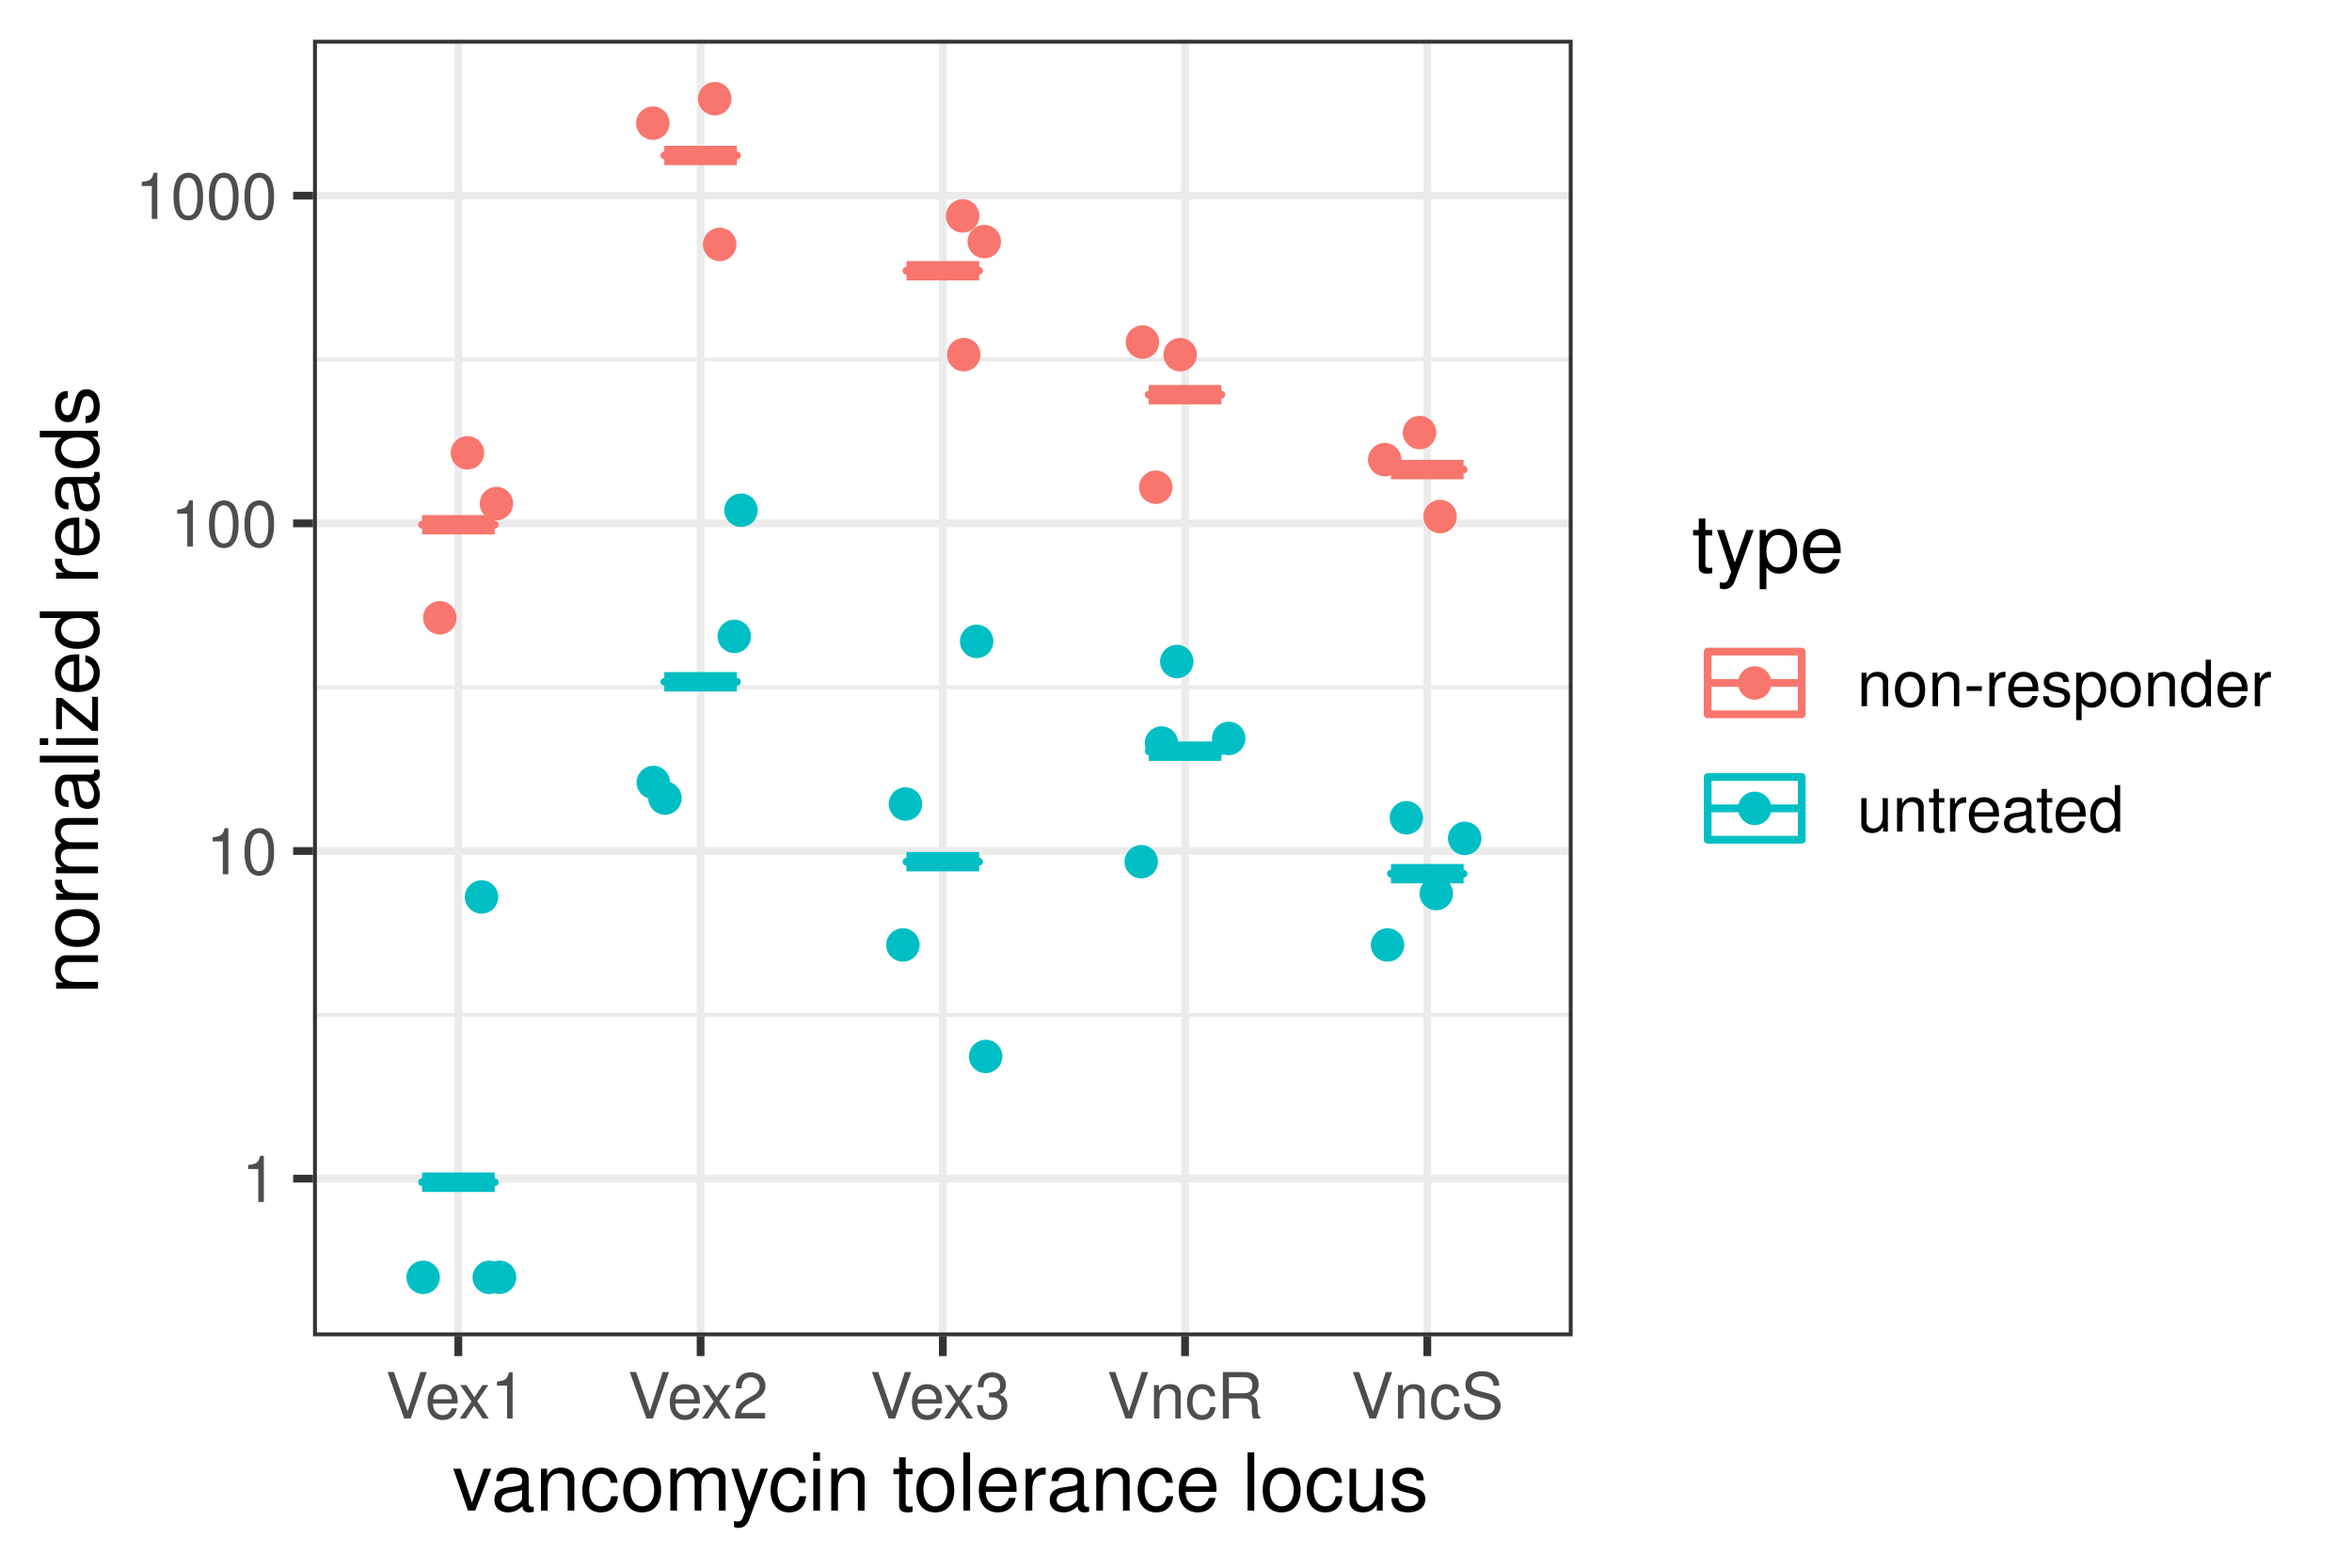
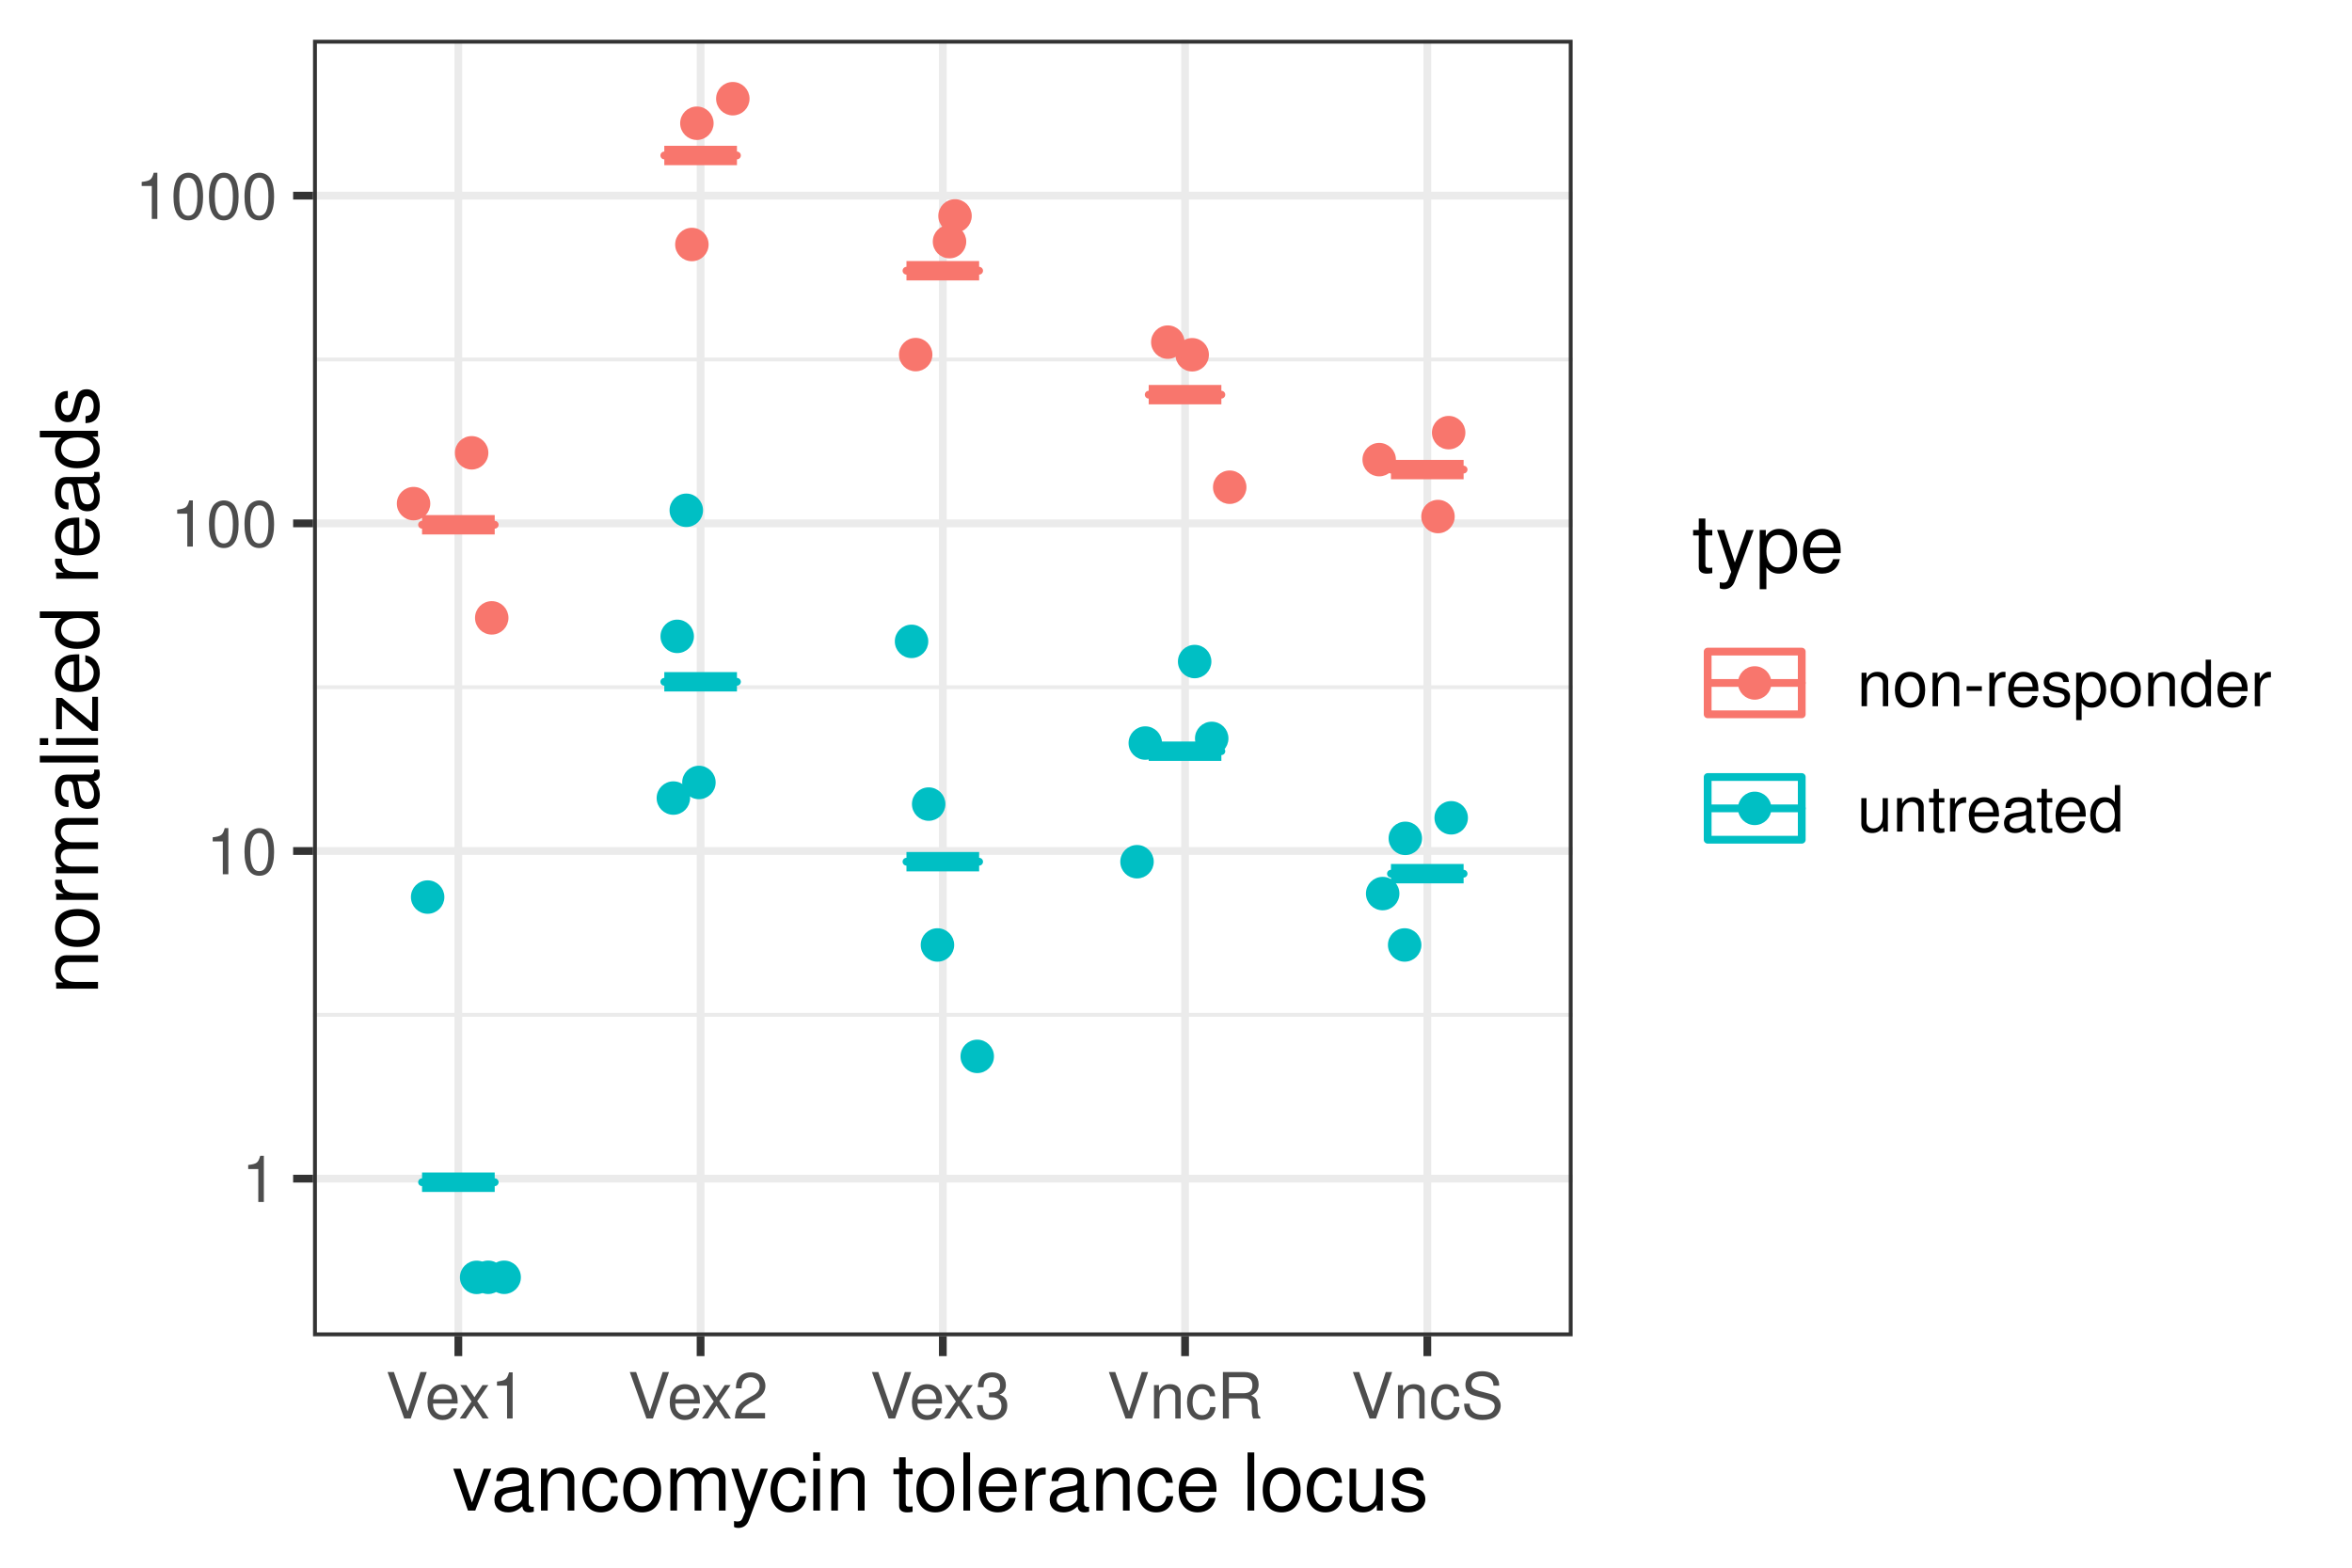
<svg xmlns="http://www.w3.org/2000/svg" viewBox="0 0 324.00 216.00">
  <defs>
    <style type="text/css">
    line, polyline, polygon, path, rect, circle {
      fill: none;
      stroke: #000000;
      stroke-linecap: round;
      stroke-linejoin: round;
      stroke-miterlimit: 10.00;
    }
  </style>
  </defs>
  <rect width="100%" height="100%" style="stroke: none; fill: #FFFFFF;" />
  <rect x="0.00" y="0" width="324.00" height="216.00" style="stroke-width: 1.07; stroke: #FFFFFF; fill: #FFFFFF;" />
  <defs>
    <clipPath id="cpNDMuMTJ8MjE2LjY0fDE4NC4xMXw1LjQ4">
      <rect x="43.12" y="5.48" width="173.52" height="178.64" />
    </clipPath>
  </defs>
  <rect x="43.12" y="5.48" width="173.52" height="178.64" style="stroke-width: 1.07; stroke: none; fill: #FFFFFF;" clip-path="url(#cpNDMuMTJ8MjE2LjY0fDE4NC4xMXw1LjQ4)" />
  <polyline points="43.12,139.83 216.64,139.83 " style="stroke-width: 0.53; stroke: #EBEBEB; stroke-linecap: butt;" clip-path="url(#cpNDMuMTJ8MjE2LjY0fDE4NC4xMXw1LjQ4)" />
  <polyline points="43.12,94.68 216.64,94.68 " style="stroke-width: 0.53; stroke: #EBEBEB; stroke-linecap: butt;" clip-path="url(#cpNDMuMTJ8MjE2LjY0fDE4NC4xMXw1LjQ4)" />
  <polyline points="43.12,49.53 216.64,49.53 " style="stroke-width: 0.53; stroke: #EBEBEB; stroke-linecap: butt;" clip-path="url(#cpNDMuMTJ8MjE2LjY0fDE4NC4xMXw1LjQ4)" />
  <polyline points="43.12,162.40 216.64,162.40 " style="stroke-width: 1.07; stroke: #EBEBEB; stroke-linecap: butt;" clip-path="url(#cpNDMuMTJ8MjE2LjY0fDE4NC4xMXw1LjQ4)" />
  <polyline points="43.12,117.25 216.64,117.25 " style="stroke-width: 1.07; stroke: #EBEBEB; stroke-linecap: butt;" clip-path="url(#cpNDMuMTJ8MjE2LjY0fDE4NC4xMXw1LjQ4)" />
  <polyline points="43.12,72.11 216.64,72.11 " style="stroke-width: 1.07; stroke: #EBEBEB; stroke-linecap: butt;" clip-path="url(#cpNDMuMTJ8MjE2LjY0fDE4NC4xMXw1LjQ4)" />
  <polyline points="43.12,26.96 216.64,26.96 " style="stroke-width: 1.07; stroke: #EBEBEB; stroke-linecap: butt;" clip-path="url(#cpNDMuMTJ8MjE2LjY0fDE4NC4xMXw1LjQ4)" />
  <polyline points="63.14,184.11 63.14,5.48 " style="stroke-width: 1.07; stroke: #EBEBEB; stroke-linecap: butt;" clip-path="url(#cpNDMuMTJ8MjE2LjY0fDE4NC4xMXw1LjQ4)" />
  <polyline points="96.51,184.11 96.51,5.48 " style="stroke-width: 1.07; stroke: #EBEBEB; stroke-linecap: butt;" clip-path="url(#cpNDMuMTJ8MjE2LjY0fDE4NC4xMXw1LjQ4)" />
  <polyline points="129.88,184.11 129.88,5.48 " style="stroke-width: 1.07; stroke: #EBEBEB; stroke-linecap: butt;" clip-path="url(#cpNDMuMTJ8MjE2LjY0fDE4NC4xMXw1LjQ4)" />
  <polyline points="163.25,184.11 163.25,5.48 " style="stroke-width: 1.07; stroke: #EBEBEB; stroke-linecap: butt;" clip-path="url(#cpNDMuMTJ8MjE2LjY0fDE4NC4xMXw1LjQ4)" />
  <polyline points="196.62,184.11 196.62,5.48 " style="stroke-width: 1.07; stroke: #EBEBEB; stroke-linecap: butt;" clip-path="url(#cpNDMuMTJ8MjE2LjY0fDE4NC4xMXw1LjQ4)" />
-   <circle cx="99.14" cy="33.68" r="1.95" style="stroke-width: 0.71; stroke: #F8766D; fill: #F8766D;" clip-path="url(#cpNDMuMTJ8MjE2LjY0fDE4NC4xMXw1LjQ4)" />
-   <circle cx="198.38" cy="71.17" r="1.95" style="stroke-width: 0.71; stroke: #F8766D; fill: #F8766D;" clip-path="url(#cpNDMuMTJ8MjE2LjY0fDE4NC4xMXw1LjQ4)" />
-   <circle cx="132.76" cy="48.86" r="1.95" style="stroke-width: 0.71; stroke: #F8766D; fill: #F8766D;" clip-path="url(#cpNDMuMTJ8MjE2LjY0fDE4NC4xMXw1LjQ4)" />
-   <circle cx="159.21" cy="67.13" r="1.95" style="stroke-width: 0.71; stroke: #F8766D; fill: #F8766D;" clip-path="url(#cpNDMuMTJ8MjE2LjY0fDE4NC4xMXw1LjQ4)" />
-   <circle cx="60.59" cy="85.12" r="1.95" style="stroke-width: 0.71; stroke: #F8766D; fill: #F8766D;" clip-path="url(#cpNDMuMTJ8MjE2LjY0fDE4NC4xMXw1LjQ4)" />
-   <circle cx="102.08" cy="70.30" r="1.95" style="stroke-width: 0.71; stroke: #00BFC4; fill: #00BFC4;" clip-path="url(#cpNDMuMTJ8MjE2LjY0fDE4NC4xMXw1LjQ4)" />
-   <circle cx="193.74" cy="112.67" r="1.95" style="stroke-width: 0.71; stroke: #00BFC4; fill: #00BFC4;" clip-path="url(#cpNDMuMTJ8MjE2LjY0fDE4NC4xMXw1LjQ4)" />
-   <circle cx="134.54" cy="88.37" r="1.95" style="stroke-width: 0.71; stroke: #00BFC4; fill: #00BFC4;" clip-path="url(#cpNDMuMTJ8MjE2LjY0fDE4NC4xMXw1LjQ4)" />
-   <circle cx="169.26" cy="101.74" r="1.95" style="stroke-width: 0.71; stroke: #00BFC4; fill: #00BFC4;" clip-path="url(#cpNDMuMTJ8MjE2LjY0fDE4NC4xMXw1LjQ4)" />
-   <circle cx="66.33" cy="123.59" r="1.95" style="stroke-width: 0.71; stroke: #00BFC4; fill: #00BFC4;" clip-path="url(#cpNDMuMTJ8MjE2LjY0fDE4NC4xMXw1LjQ4)" />
-   <circle cx="90.00" cy="107.81" r="1.95" style="stroke-width: 0.71; stroke: #00BFC4; fill: #00BFC4;" clip-path="url(#cpNDMuMTJ8MjE2LjY0fDE4NC4xMXw1LjQ4)" />
-   <circle cx="197.85" cy="123.12" r="1.95" style="stroke-width: 0.71; stroke: #00BFC4; fill: #00BFC4;" clip-path="url(#cpNDMuMTJ8MjE2LjY0fDE4NC4xMXw1LjQ4)" />
-   <circle cx="135.78" cy="145.56" r="1.95" style="stroke-width: 0.71; stroke: #00BFC4; fill: #00BFC4;" clip-path="url(#cpNDMuMTJ8MjE2LjY0fDE4NC4xMXw1LjQ4)" />
-   <circle cx="157.21" cy="118.73" r="1.95" style="stroke-width: 0.71; stroke: #00BFC4; fill: #00BFC4;" clip-path="url(#cpNDMuMTJ8MjE2LjY0fDE4NC4xMXw1LjQ4)" />
-   <circle cx="58.29" cy="176.00" r="1.95" style="stroke-width: 0.71; stroke: #00BFC4; fill: #00BFC4;" clip-path="url(#cpNDMuMTJ8MjE2LjY0fDE4NC4xMXw1LjQ4)" />
-   <circle cx="98.46" cy="13.60" r="1.95" style="stroke-width: 0.71; stroke: #F8766D; fill: #F8766D;" clip-path="url(#cpNDMuMTJ8MjE2LjY0fDE4NC4xMXw1LjQ4)" />
-   <circle cx="195.55" cy="59.60" r="1.95" style="stroke-width: 0.71; stroke: #F8766D; fill: #F8766D;" clip-path="url(#cpNDMuMTJ8MjE2LjY0fDE4NC4xMXw1LjQ4)" />
-   <circle cx="132.61" cy="29.75" r="1.95" style="stroke-width: 0.71; stroke: #F8766D; fill: #F8766D;" clip-path="url(#cpNDMuMTJ8MjE2LjY0fDE4NC4xMXw1LjQ4)" />
-   <circle cx="157.38" cy="47.13" r="1.95" style="stroke-width: 0.71; stroke: #F8766D; fill: #F8766D;" clip-path="url(#cpNDMuMTJ8MjE2LjY0fDE4NC4xMXw1LjQ4)" />
-   <circle cx="64.39" cy="62.39" r="1.95" style="stroke-width: 0.71; stroke: #F8766D; fill: #F8766D;" clip-path="url(#cpNDMuMTJ8MjE2LjY0fDE4NC4xMXw1LjQ4)" />
-   <circle cx="89.93" cy="16.97" r="1.95" style="stroke-width: 0.71; stroke: #F8766D; fill: #F8766D;" clip-path="url(#cpNDMuMTJ8MjE2LjY0fDE4NC4xMXw1LjQ4)" />
-   <circle cx="190.75" cy="63.33" r="1.95" style="stroke-width: 0.71; stroke: #F8766D; fill: #F8766D;" clip-path="url(#cpNDMuMTJ8MjE2LjY0fDE4NC4xMXw1LjQ4)" />
-   <circle cx="135.59" cy="33.29" r="1.95" style="stroke-width: 0.71; stroke: #F8766D; fill: #F8766D;" clip-path="url(#cpNDMuMTJ8MjE2LjY0fDE4NC4xMXw1LjQ4)" />
-   <circle cx="162.57" cy="48.87" r="1.95" style="stroke-width: 0.71; stroke: #F8766D; fill: #F8766D;" clip-path="url(#cpNDMuMTJ8MjE2LjY0fDE4NC4xMXw1LjQ4)" />
-   <circle cx="68.39" cy="69.38" r="1.95" style="stroke-width: 0.71; stroke: #F8766D; fill: #F8766D;" clip-path="url(#cpNDMuMTJ8MjE2LjY0fDE4NC4xMXw1LjQ4)" />
-   <circle cx="101.15" cy="87.68" r="1.95" style="stroke-width: 0.71; stroke: #00BFC4; fill: #00BFC4;" clip-path="url(#cpNDMuMTJ8MjE2LjY0fDE4NC4xMXw1LjQ4)" />
-   <circle cx="201.77" cy="115.51" r="1.95" style="stroke-width: 0.71; stroke: #00BFC4; fill: #00BFC4;" clip-path="url(#cpNDMuMTJ8MjE2LjY0fDE4NC4xMXw1LjQ4)" />
-   <circle cx="124.73" cy="110.78" r="1.95" style="stroke-width: 0.71; stroke: #00BFC4; fill: #00BFC4;" clip-path="url(#cpNDMuMTJ8MjE2LjY0fDE4NC4xMXw1LjQ4)" />
-   <circle cx="160.00" cy="102.38" r="1.95" style="stroke-width: 0.71; stroke: #00BFC4; fill: #00BFC4;" clip-path="url(#cpNDMuMTJ8MjE2LjY0fDE4NC4xMXw1LjQ4)" />
-   <circle cx="67.40" cy="176.00" r="1.95" style="stroke-width: 0.71; stroke: #00BFC4; fill: #00BFC4;" clip-path="url(#cpNDMuMTJ8MjE2LjY0fDE4NC4xMXw1LjQ4)" />
-   <circle cx="91.60" cy="109.96" r="1.95" style="stroke-width: 0.71; stroke: #00BFC4; fill: #00BFC4;" clip-path="url(#cpNDMuMTJ8MjE2LjY0fDE4NC4xMXw1LjQ4)" />
-   <circle cx="191.14" cy="130.20" r="1.95" style="stroke-width: 0.71; stroke: #00BFC4; fill: #00BFC4;" clip-path="url(#cpNDMuMTJ8MjE2LjY0fDE4NC4xMXw1LjQ4)" />
-   <circle cx="124.38" cy="130.20" r="1.95" style="stroke-width: 0.71; stroke: #00BFC4; fill: #00BFC4;" clip-path="url(#cpNDMuMTJ8MjE2LjY0fDE4NC4xMXw1LjQ4)" />
-   <circle cx="162.11" cy="91.15" r="1.95" style="stroke-width: 0.71; stroke: #00BFC4; fill: #00BFC4;" clip-path="url(#cpNDMuMTJ8MjE2LjY0fDE4NC4xMXw1LjQ4)" />
-   <circle cx="68.82" cy="175.99" r="1.95" style="stroke-width: 0.71; stroke: #00BFC4; fill: #00BFC4;" clip-path="url(#cpNDMuMTJ8MjE2LjY0fDE4NC4xMXw1LjQ4)" />
+   <circle cx="95.31" cy="33.69" r="1.95" style="stroke-width: 0.71; stroke: #F8766D; fill: #F8766D;" clip-path="url(#cpNDMuMTJ8MjE2LjY0fDE4NC4xMXw1LjQ4)" />
+   <circle cx="198.09" cy="71.17" r="1.95" style="stroke-width: 0.71; stroke: #F8766D; fill: #F8766D;" clip-path="url(#cpNDMuMTJ8MjE2LjY0fDE4NC4xMXw1LjQ4)" />
+   <circle cx="126.14" cy="48.86" r="1.95" style="stroke-width: 0.71; stroke: #F8766D; fill: #F8766D;" clip-path="url(#cpNDMuMTJ8MjE2LjY0fDE4NC4xMXw1LjQ4)" />
+   <circle cx="169.40" cy="67.13" r="1.95" style="stroke-width: 0.71; stroke: #F8766D; fill: #F8766D;" clip-path="url(#cpNDMuMTJ8MjE2LjY0fDE4NC4xMXw1LjQ4)" />
+   <circle cx="67.74" cy="85.13" r="1.95" style="stroke-width: 0.71; stroke: #F8766D; fill: #F8766D;" clip-path="url(#cpNDMuMTJ8MjE2LjY0fDE4NC4xMXw1LjQ4)" />
+   <circle cx="94.54" cy="70.31" r="1.95" style="stroke-width: 0.71; stroke: #00BFC4; fill: #00BFC4;" clip-path="url(#cpNDMuMTJ8MjE2LjY0fDE4NC4xMXw1LjQ4)" />
+   <circle cx="199.91" cy="112.68" r="1.95" style="stroke-width: 0.71; stroke: #00BFC4; fill: #00BFC4;" clip-path="url(#cpNDMuMTJ8MjE2LjY0fDE4NC4xMXw1LjQ4)" />
+   <circle cx="125.57" cy="88.37" r="1.95" style="stroke-width: 0.71; stroke: #00BFC4; fill: #00BFC4;" clip-path="url(#cpNDMuMTJ8MjE2LjY0fDE4NC4xMXw1LjQ4)" />
+   <circle cx="166.92" cy="101.74" r="1.95" style="stroke-width: 0.71; stroke: #00BFC4; fill: #00BFC4;" clip-path="url(#cpNDMuMTJ8MjE2LjY0fDE4NC4xMXw1LjQ4)" />
+   <circle cx="58.91" cy="123.60" r="1.95" style="stroke-width: 0.71; stroke: #00BFC4; fill: #00BFC4;" clip-path="url(#cpNDMuMTJ8MjE2LjY0fDE4NC4xMXw1LjQ4)" />
+   <circle cx="96.28" cy="107.81" r="1.95" style="stroke-width: 0.71; stroke: #00BFC4; fill: #00BFC4;" clip-path="url(#cpNDMuMTJ8MjE2LjY0fDE4NC4xMXw1LjQ4)" />
+   <circle cx="190.47" cy="123.12" r="1.95" style="stroke-width: 0.71; stroke: #00BFC4; fill: #00BFC4;" clip-path="url(#cpNDMuMTJ8MjE2LjY0fDE4NC4xMXw1LjQ4)" />
+   <circle cx="134.62" cy="145.55" r="1.95" style="stroke-width: 0.71; stroke: #00BFC4; fill: #00BFC4;" clip-path="url(#cpNDMuMTJ8MjE2LjY0fDE4NC4xMXw1LjQ4)" />
+   <circle cx="156.63" cy="118.73" r="1.95" style="stroke-width: 0.71; stroke: #00BFC4; fill: #00BFC4;" clip-path="url(#cpNDMuMTJ8MjE2LjY0fDE4NC4xMXw1LjQ4)" />
+   <circle cx="67.25" cy="175.99" r="1.95" style="stroke-width: 0.71; stroke: #00BFC4; fill: #00BFC4;" clip-path="url(#cpNDMuMTJ8MjE2LjY0fDE4NC4xMXw1LjQ4)" />
+   <circle cx="100.95" cy="13.60" r="1.95" style="stroke-width: 0.71; stroke: #F8766D; fill: #F8766D;" clip-path="url(#cpNDMuMTJ8MjE2LjY0fDE4NC4xMXw1LjQ4)" />
+   <circle cx="199.56" cy="59.61" r="1.95" style="stroke-width: 0.71; stroke: #F8766D; fill: #F8766D;" clip-path="url(#cpNDMuMTJ8MjE2LjY0fDE4NC4xMXw1LjQ4)" />
+   <circle cx="131.56" cy="29.75" r="1.95" style="stroke-width: 0.71; stroke: #F8766D; fill: #F8766D;" clip-path="url(#cpNDMuMTJ8MjE2LjY0fDE4NC4xMXw1LjQ4)" />
+   <circle cx="160.87" cy="47.14" r="1.95" style="stroke-width: 0.71; stroke: #F8766D; fill: #F8766D;" clip-path="url(#cpNDMuMTJ8MjE2LjY0fDE4NC4xMXw1LjQ4)" />
+   <circle cx="64.97" cy="62.39" r="1.95" style="stroke-width: 0.71; stroke: #F8766D; fill: #F8766D;" clip-path="url(#cpNDMuMTJ8MjE2LjY0fDE4NC4xMXw1LjQ4)" />
+   <circle cx="96.00" cy="16.98" r="1.95" style="stroke-width: 0.71; stroke: #F8766D; fill: #F8766D;" clip-path="url(#cpNDMuMTJ8MjE2LjY0fDE4NC4xMXw1LjQ4)" />
+   <circle cx="189.99" cy="63.33" r="1.95" style="stroke-width: 0.71; stroke: #F8766D; fill: #F8766D;" clip-path="url(#cpNDMuMTJ8MjE2LjY0fDE4NC4xMXw1LjQ4)" />
+   <circle cx="130.80" cy="33.29" r="1.95" style="stroke-width: 0.71; stroke: #F8766D; fill: #F8766D;" clip-path="url(#cpNDMuMTJ8MjE2LjY0fDE4NC4xMXw1LjQ4)" />
+   <circle cx="164.23" cy="48.88" r="1.95" style="stroke-width: 0.71; stroke: #F8766D; fill: #F8766D;" clip-path="url(#cpNDMuMTJ8MjE2LjY0fDE4NC4xMXw1LjQ4)" />
+   <circle cx="56.97" cy="69.39" r="1.95" style="stroke-width: 0.71; stroke: #F8766D; fill: #F8766D;" clip-path="url(#cpNDMuMTJ8MjE2LjY0fDE4NC4xMXw1LjQ4)" />
+   <circle cx="93.29" cy="87.68" r="1.95" style="stroke-width: 0.71; stroke: #00BFC4; fill: #00BFC4;" clip-path="url(#cpNDMuMTJ8MjE2LjY0fDE4NC4xMXw1LjQ4)" />
+   <circle cx="193.59" cy="115.51" r="1.95" style="stroke-width: 0.71; stroke: #00BFC4; fill: #00BFC4;" clip-path="url(#cpNDMuMTJ8MjE2LjY0fDE4NC4xMXw1LjQ4)" />
+   <circle cx="127.93" cy="110.79" r="1.95" style="stroke-width: 0.71; stroke: #00BFC4; fill: #00BFC4;" clip-path="url(#cpNDMuMTJ8MjE2LjY0fDE4NC4xMXw1LjQ4)" />
+   <circle cx="157.77" cy="102.38" r="1.95" style="stroke-width: 0.71; stroke: #00BFC4; fill: #00BFC4;" clip-path="url(#cpNDMuMTJ8MjE2LjY0fDE4NC4xMXw1LjQ4)" />
+   <circle cx="69.45" cy="175.99" r="1.95" style="stroke-width: 0.71; stroke: #00BFC4; fill: #00BFC4;" clip-path="url(#cpNDMuMTJ8MjE2LjY0fDE4NC4xMXw1LjQ4)" />
+   <circle cx="92.76" cy="109.96" r="1.95" style="stroke-width: 0.71; stroke: #00BFC4; fill: #00BFC4;" clip-path="url(#cpNDMuMTJ8MjE2LjY0fDE4NC4xMXw1LjQ4)" />
+   <circle cx="193.50" cy="130.20" r="1.95" style="stroke-width: 0.71; stroke: #00BFC4; fill: #00BFC4;" clip-path="url(#cpNDMuMTJ8MjE2LjY0fDE4NC4xMXw1LjQ4)" />
+   <circle cx="129.14" cy="130.20" r="1.95" style="stroke-width: 0.71; stroke: #00BFC4; fill: #00BFC4;" clip-path="url(#cpNDMuMTJ8MjE2LjY0fDE4NC4xMXw1LjQ4)" />
+   <circle cx="164.57" cy="91.15" r="1.95" style="stroke-width: 0.71; stroke: #00BFC4; fill: #00BFC4;" clip-path="url(#cpNDMuMTJ8MjE2LjY0fDE4NC4xMXw1LjQ4)" />
+   <circle cx="65.66" cy="176.00" r="1.95" style="stroke-width: 0.71; stroke: #00BFC4; fill: #00BFC4;" clip-path="url(#cpNDMuMTJ8MjE2LjY0fDE4NC4xMXw1LjQ4)" />
  <polyline points="58.14,72.30 58.14,72.30 68.15,72.30 68.15,72.30 58.14,72.30 58.14,72.30 " style="stroke-width: 1.07; stroke: #F8766D;" clip-path="url(#cpNDMuMTJ8MjE2LjY0fDE4NC4xMXw1LjQ4)" />
  <polyline points="58.14,162.89 58.14,162.89 68.15,162.89 68.15,162.89 58.14,162.89 58.14,162.89 " style="stroke-width: 1.07; stroke: #00BFC4;" clip-path="url(#cpNDMuMTJ8MjE2LjY0fDE4NC4xMXw1LjQ4)" />
  <polyline points="91.51,21.42 91.51,21.42 101.52,21.42 101.52,21.42 91.51,21.42 91.51,21.42 " style="stroke-width: 1.07; stroke: #F8766D;" clip-path="url(#cpNDMuMTJ8MjE2LjY0fDE4NC4xMXw1LjQ4)" />
  <polyline points="91.51,93.94 91.51,93.94 101.52,93.94 101.52,93.94 91.51,93.94 91.51,93.94 " style="stroke-width: 1.07; stroke: #00BFC4;" clip-path="url(#cpNDMuMTJ8MjE2LjY0fDE4NC4xMXw1LjQ4)" />
  <polyline points="124.87,37.30 124.87,37.30 134.88,37.30 134.88,37.30 124.87,37.30 124.87,37.30 " style="stroke-width: 1.07; stroke: #F8766D;" clip-path="url(#cpNDMuMTJ8MjE2LjY0fDE4NC4xMXw1LjQ4)" />
  <polyline points="124.87,118.73 124.87,118.73 134.88,118.73 134.88,118.73 124.87,118.73 124.87,118.73 " style="stroke-width: 1.07; stroke: #00BFC4;" clip-path="url(#cpNDMuMTJ8MjE2LjY0fDE4NC4xMXw1LjQ4)" />
  <polyline points="158.24,54.38 158.24,54.38 168.25,54.38 168.25,54.38 158.24,54.38 158.24,54.38 " style="stroke-width: 1.07; stroke: #F8766D;" clip-path="url(#cpNDMuMTJ8MjE2LjY0fDE4NC4xMXw1LjQ4)" />
  <polyline points="158.24,103.50 158.24,103.50 168.25,103.50 168.25,103.50 158.24,103.50 158.24,103.50 " style="stroke-width: 1.07; stroke: #00BFC4;" clip-path="url(#cpNDMuMTJ8MjE2LjY0fDE4NC4xMXw1LjQ4)" />
  <polyline points="191.61,64.70 191.61,64.70 201.62,64.70 201.62,64.70 191.61,64.70 191.61,64.70 " style="stroke-width: 1.07; stroke: #F8766D;" clip-path="url(#cpNDMuMTJ8MjE2LjY0fDE4NC4xMXw1LjQ4)" />
  <polyline points="191.61,120.38 191.61,120.38 201.62,120.38 201.62,120.38 191.61,120.38 191.61,120.38 " style="stroke-width: 1.07; stroke: #00BFC4;" clip-path="url(#cpNDMuMTJ8MjE2LjY0fDE4NC4xMXw1LjQ4)" />
  <line x1="58.14" y1="72.30" x2="68.15" y2="72.30" style="stroke-width: 2.67; stroke: #F8766D; stroke-linecap: butt;" clip-path="url(#cpNDMuMTJ8MjE2LjY0fDE4NC4xMXw1LjQ4)" />
  <line x1="58.14" y1="162.89" x2="68.15" y2="162.89" style="stroke-width: 2.67; stroke: #00BFC4; stroke-linecap: butt;" clip-path="url(#cpNDMuMTJ8MjE2LjY0fDE4NC4xMXw1LjQ4)" />
  <line x1="91.51" y1="21.42" x2="101.52" y2="21.42" style="stroke-width: 2.67; stroke: #F8766D; stroke-linecap: butt;" clip-path="url(#cpNDMuMTJ8MjE2LjY0fDE4NC4xMXw1LjQ4)" />
  <line x1="91.51" y1="93.94" x2="101.52" y2="93.94" style="stroke-width: 2.67; stroke: #00BFC4; stroke-linecap: butt;" clip-path="url(#cpNDMuMTJ8MjE2LjY0fDE4NC4xMXw1LjQ4)" />
  <line x1="124.87" y1="37.30" x2="134.88" y2="37.30" style="stroke-width: 2.67; stroke: #F8766D; stroke-linecap: butt;" clip-path="url(#cpNDMuMTJ8MjE2LjY0fDE4NC4xMXw1LjQ4)" />
  <line x1="124.87" y1="118.73" x2="134.88" y2="118.73" style="stroke-width: 2.67; stroke: #00BFC4; stroke-linecap: butt;" clip-path="url(#cpNDMuMTJ8MjE2LjY0fDE4NC4xMXw1LjQ4)" />
  <line x1="158.24" y1="54.38" x2="168.25" y2="54.38" style="stroke-width: 2.67; stroke: #F8766D; stroke-linecap: butt;" clip-path="url(#cpNDMuMTJ8MjE2LjY0fDE4NC4xMXw1LjQ4)" />
  <line x1="158.24" y1="103.50" x2="168.25" y2="103.50" style="stroke-width: 2.67; stroke: #00BFC4; stroke-linecap: butt;" clip-path="url(#cpNDMuMTJ8MjE2LjY0fDE4NC4xMXw1LjQ4)" />
  <line x1="191.61" y1="64.70" x2="201.62" y2="64.70" style="stroke-width: 2.67; stroke: #F8766D; stroke-linecap: butt;" clip-path="url(#cpNDMuMTJ8MjE2LjY0fDE4NC4xMXw1LjQ4)" />
  <line x1="191.61" y1="120.38" x2="201.62" y2="120.38" style="stroke-width: 2.67; stroke: #00BFC4; stroke-linecap: butt;" clip-path="url(#cpNDMuMTJ8MjE2LjY0fDE4NC4xMXw1LjQ4)" />
  <rect x="43.12" y="5.48" width="173.52" height="178.64" style="stroke-width: 1.07; stroke: #333333;" clip-path="url(#cpNDMuMTJ8MjE2LjY0fDE4NC4xMXw1LjQ4)" />
  <defs>
    <clipPath id="cpMC4wMHwzMjQuMDB8MjE2LjAwfDAuMDA=">
      <rect x="0.00" y="0.00" width="324.00" height="216.00" />
    </clipPath>
  </defs>
  <g clip-path="url(#cpMC4wMHwzMjQuMDB8MjE2LjAwfDAuMDA=)">
    <text x="33.30" y="165.61" style="font-size: 8.80px; fill: #4D4D4D; font-family: Nimbus Sans L;" textLength="4.89px" lengthAdjust="spacingAndGlyphs">1</text>
  </g>
  <g clip-path="url(#cpMC4wMHwzMjQuMDB8MjE2LjAwfDAuMDA=)">
    <text x="28.41" y="120.46" style="font-size: 8.80px; fill: #4D4D4D; font-family: Nimbus Sans L;" textLength="9.78px" lengthAdjust="spacingAndGlyphs">10</text>
  </g>
  <g clip-path="url(#cpMC4wMHwzMjQuMDB8MjE2LjAwfDAuMDA=)">
    <text x="23.52" y="75.31" style="font-size: 8.80px; fill: #4D4D4D; font-family: Nimbus Sans L;" textLength="14.67px" lengthAdjust="spacingAndGlyphs">100</text>
  </g>
  <g clip-path="url(#cpMC4wMHwzMjQuMDB8MjE2LjAwfDAuMDA=)">
    <text x="18.63" y="30.16" style="font-size: 8.80px; fill: #4D4D4D; font-family: Nimbus Sans L;" textLength="19.56px" lengthAdjust="spacingAndGlyphs">1000</text>
  </g>
  <polyline points="40.38,162.40 43.12,162.40 " style="stroke-width: 1.07; stroke: #333333; stroke-linecap: butt;" clip-path="url(#cpMC4wMHwzMjQuMDB8MjE2LjAwfDAuMDA=)" />
  <polyline points="40.38,117.25 43.12,117.25 " style="stroke-width: 1.07; stroke: #333333; stroke-linecap: butt;" clip-path="url(#cpMC4wMHwzMjQuMDB8MjE2LjAwfDAuMDA=)" />
  <polyline points="40.38,72.11 43.12,72.11 " style="stroke-width: 1.07; stroke: #333333; stroke-linecap: butt;" clip-path="url(#cpMC4wMHwzMjQuMDB8MjE2LjAwfDAuMDA=)" />
  <polyline points="40.38,26.96 43.12,26.96 " style="stroke-width: 1.07; stroke: #333333; stroke-linecap: butt;" clip-path="url(#cpMC4wMHwzMjQuMDB8MjE2LjAwfDAuMDA=)" />
  <polyline points="63.14,186.85 63.14,184.11 " style="stroke-width: 1.07; stroke: #333333; stroke-linecap: butt;" clip-path="url(#cpMC4wMHwzMjQuMDB8MjE2LjAwfDAuMDA=)" />
  <polyline points="96.51,186.85 96.51,184.11 " style="stroke-width: 1.07; stroke: #333333; stroke-linecap: butt;" clip-path="url(#cpMC4wMHwzMjQuMDB8MjE2LjAwfDAuMDA=)" />
  <polyline points="129.88,186.85 129.88,184.11 " style="stroke-width: 1.07; stroke: #333333; stroke-linecap: butt;" clip-path="url(#cpMC4wMHwzMjQuMDB8MjE2LjAwfDAuMDA=)" />
  <polyline points="163.25,186.85 163.25,184.11 " style="stroke-width: 1.07; stroke: #333333; stroke-linecap: butt;" clip-path="url(#cpMC4wMHwzMjQuMDB8MjE2LjAwfDAuMDA=)" />
  <polyline points="196.62,186.85 196.62,184.11 " style="stroke-width: 1.07; stroke: #333333; stroke-linecap: butt;" clip-path="url(#cpMC4wMHwzMjQuMDB8MjE2LjAwfDAuMDA=)" />
  <g clip-path="url(#cpMC4wMHwzMjQuMDB8MjE2LjAwfDAuMDA=)">
    <text x="53.12" y="195.45" style="font-size: 8.80px; fill: #4D4D4D; font-family: Nimbus Sans L;" textLength="20.05px" lengthAdjust="spacingAndGlyphs">Vex1</text>
  </g>
  <g clip-path="url(#cpMC4wMHwzMjQuMDB8MjE2LjAwfDAuMDA=)">
    <text x="86.49" y="195.45" style="font-size: 8.80px; fill: #4D4D4D; font-family: Nimbus Sans L;" textLength="20.05px" lengthAdjust="spacingAndGlyphs">Vex2</text>
  </g>
  <g clip-path="url(#cpMC4wMHwzMjQuMDB8MjE2LjAwfDAuMDA=)">
    <text x="119.85" y="195.45" style="font-size: 8.80px; fill: #4D4D4D; font-family: Nimbus Sans L;" textLength="20.05px" lengthAdjust="spacingAndGlyphs">Vex3</text>
  </g>
  <g clip-path="url(#cpMC4wMHwzMjQuMDB8MjE2LjAwfDAuMDA=)">
    <text x="152.49" y="195.45" style="font-size: 8.80px; fill: #4D4D4D; font-family: Nimbus Sans L;" textLength="21.51px" lengthAdjust="spacingAndGlyphs">VncR</text>
  </g>
  <g clip-path="url(#cpMC4wMHwzMjQuMDB8MjE2LjAwfDAuMDA=)">
    <text x="186.10" y="195.45" style="font-size: 8.80px; fill: #4D4D4D; font-family: Nimbus Sans L;" textLength="21.02px" lengthAdjust="spacingAndGlyphs">VncS</text>
  </g>
  <g clip-path="url(#cpMC4wMHwzMjQuMDB8MjE2LjAwfDAuMDA=)">
    <text x="62.33" y="208.13" style="font-size: 11.00px; font-family: Nimbus Sans L;" textLength="135.10px" lengthAdjust="spacingAndGlyphs">vancomycin tolerance locus</text>
  </g>
  <g clip-path="url(#cpMC4wMHwzMjQuMDB8MjE2LjAwfDAuMDA=)">
    <text transform="translate(13.50,136.98) rotate(-90)" style="font-size: 11.00px; font-family: Nimbus Sans L;" textLength="84.36px" lengthAdjust="spacingAndGlyphs">normalized reads</text>
  </g>
  <rect x="227.60" y="64.09" width="90.92" height="61.40" style="stroke-width: 1.07; stroke: none; fill: #FFFFFF;" clip-path="url(#cpMC4wMHwzMjQuMDB8MjE2LjAwfDAuMDA=)" />
  <g clip-path="url(#cpMC4wMHwzMjQuMDB8MjE2LjAwfDAuMDA=)">
    <text x="233.08" y="78.79" style="font-size: 11.00px; font-family: Nimbus Sans L;" textLength="20.79px" lengthAdjust="spacingAndGlyphs">type</text>
  </g>
  <rect x="233.08" y="85.46" width="17.28" height="17.28" style="stroke-width: 1.07; stroke: none; fill: #FFFFFF;" clip-path="url(#cpMC4wMHwzMjQuMDB8MjE2LjAwfDAuMDA=)" />
  <circle cx="241.72" cy="94.10" r="1.95" style="stroke-width: 0.71; stroke: #F8766D; fill: #F8766D;" clip-path="url(#cpMC4wMHwzMjQuMDB8MjE2LjAwfDAuMDA=)" />
  <rect x="235.24" y="89.78" width="12.96" height="8.64" style="stroke-width: 1.07; stroke: #F8766D;" clip-path="url(#cpMC4wMHwzMjQuMDB8MjE2LjAwfDAuMDA=)" />
  <polyline points="235.24,94.10 248.20,94.10 " style="stroke-width: 1.07; stroke: #F8766D;" clip-path="url(#cpMC4wMHwzMjQuMDB8MjE2LjAwfDAuMDA=)" />
  <rect x="233.08" y="102.74" width="17.28" height="17.28" style="stroke-width: 1.07; stroke: none; fill: #FFFFFF;" clip-path="url(#cpMC4wMHwzMjQuMDB8MjE2LjAwfDAuMDA=)" />
  <circle cx="241.72" cy="111.38" r="1.95" style="stroke-width: 0.71; stroke: #00BFC4; fill: #00BFC4;" clip-path="url(#cpMC4wMHwzMjQuMDB8MjE2LjAwfDAuMDA=)" />
  <rect x="235.24" y="107.06" width="12.96" height="8.64" style="stroke-width: 1.07; stroke: #00BFC4;" clip-path="url(#cpMC4wMHwzMjQuMDB8MjE2LjAwfDAuMDA=)" />
  <polyline points="235.24,111.38 248.20,111.38 " style="stroke-width: 1.07; stroke: #00BFC4;" clip-path="url(#cpMC4wMHwzMjQuMDB8MjE2LjAwfDAuMDA=)" />
  <g clip-path="url(#cpMC4wMHwzMjQuMDB8MjE2LjAwfDAuMDA=)">
    <text x="255.83" y="97.30" style="font-size: 8.80px; font-family: Nimbus Sans L;" textLength="57.21px" lengthAdjust="spacingAndGlyphs">non-responder</text>
  </g>
  <g clip-path="url(#cpMC4wMHwzMjQuMDB8MjE2LjAwfDAuMDA=)">
    <text x="255.83" y="114.58" style="font-size: 8.80px; font-family: Nimbus Sans L;" textLength="37.17px" lengthAdjust="spacingAndGlyphs">untreated</text>
  </g>
</svg>
